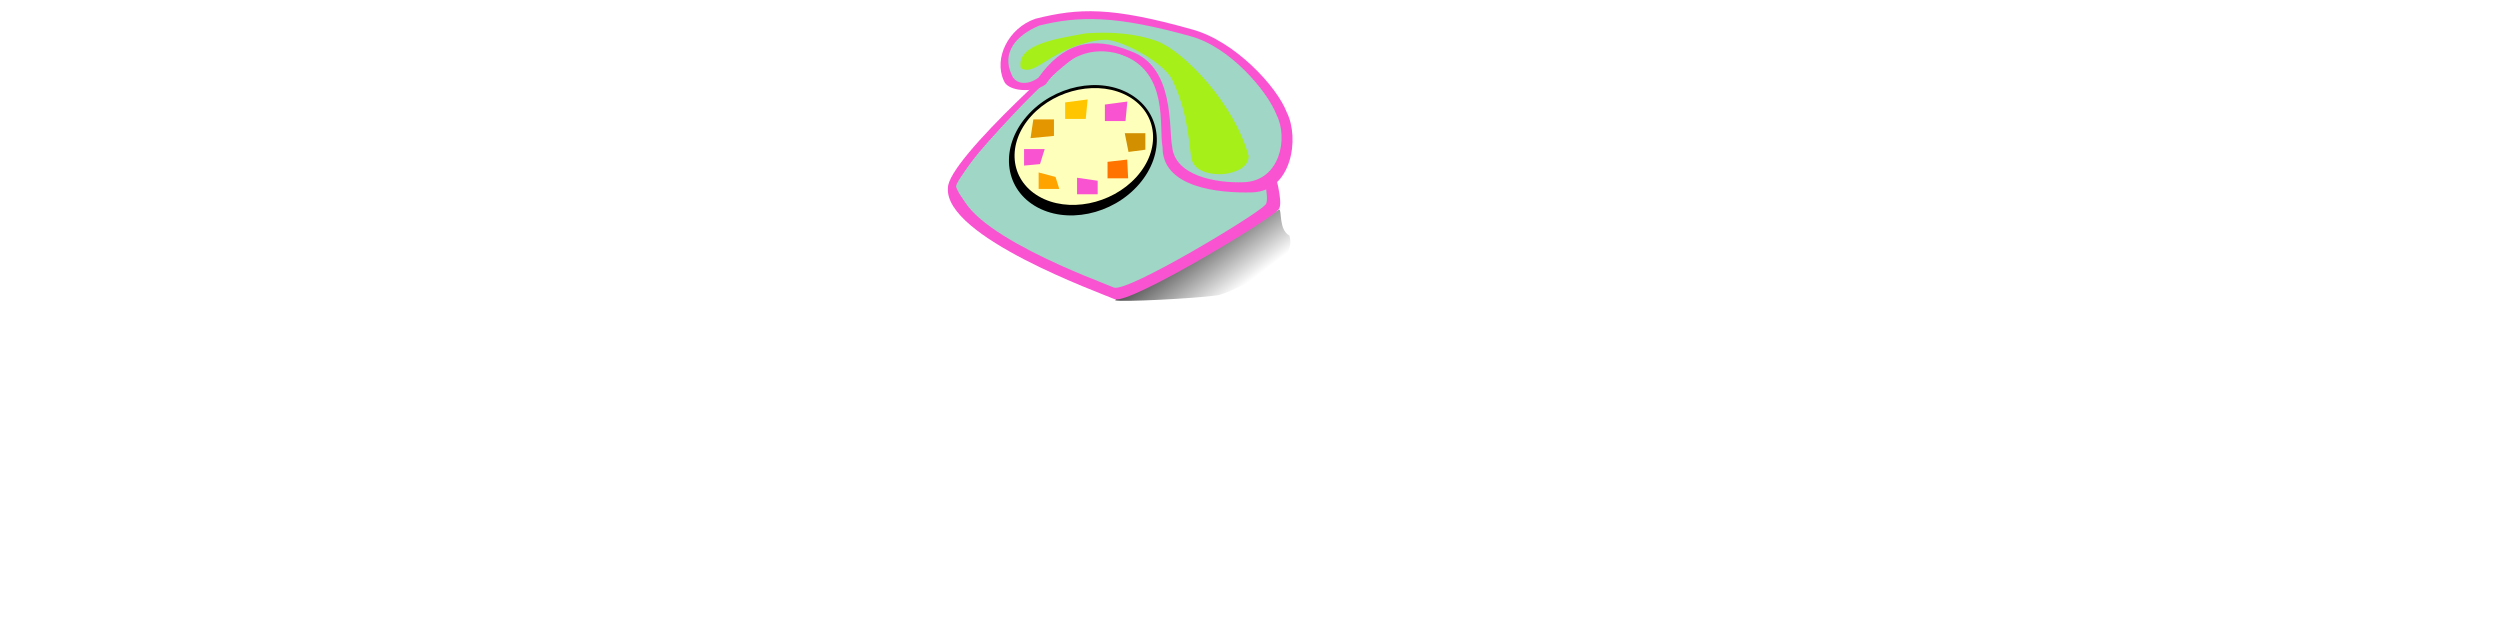
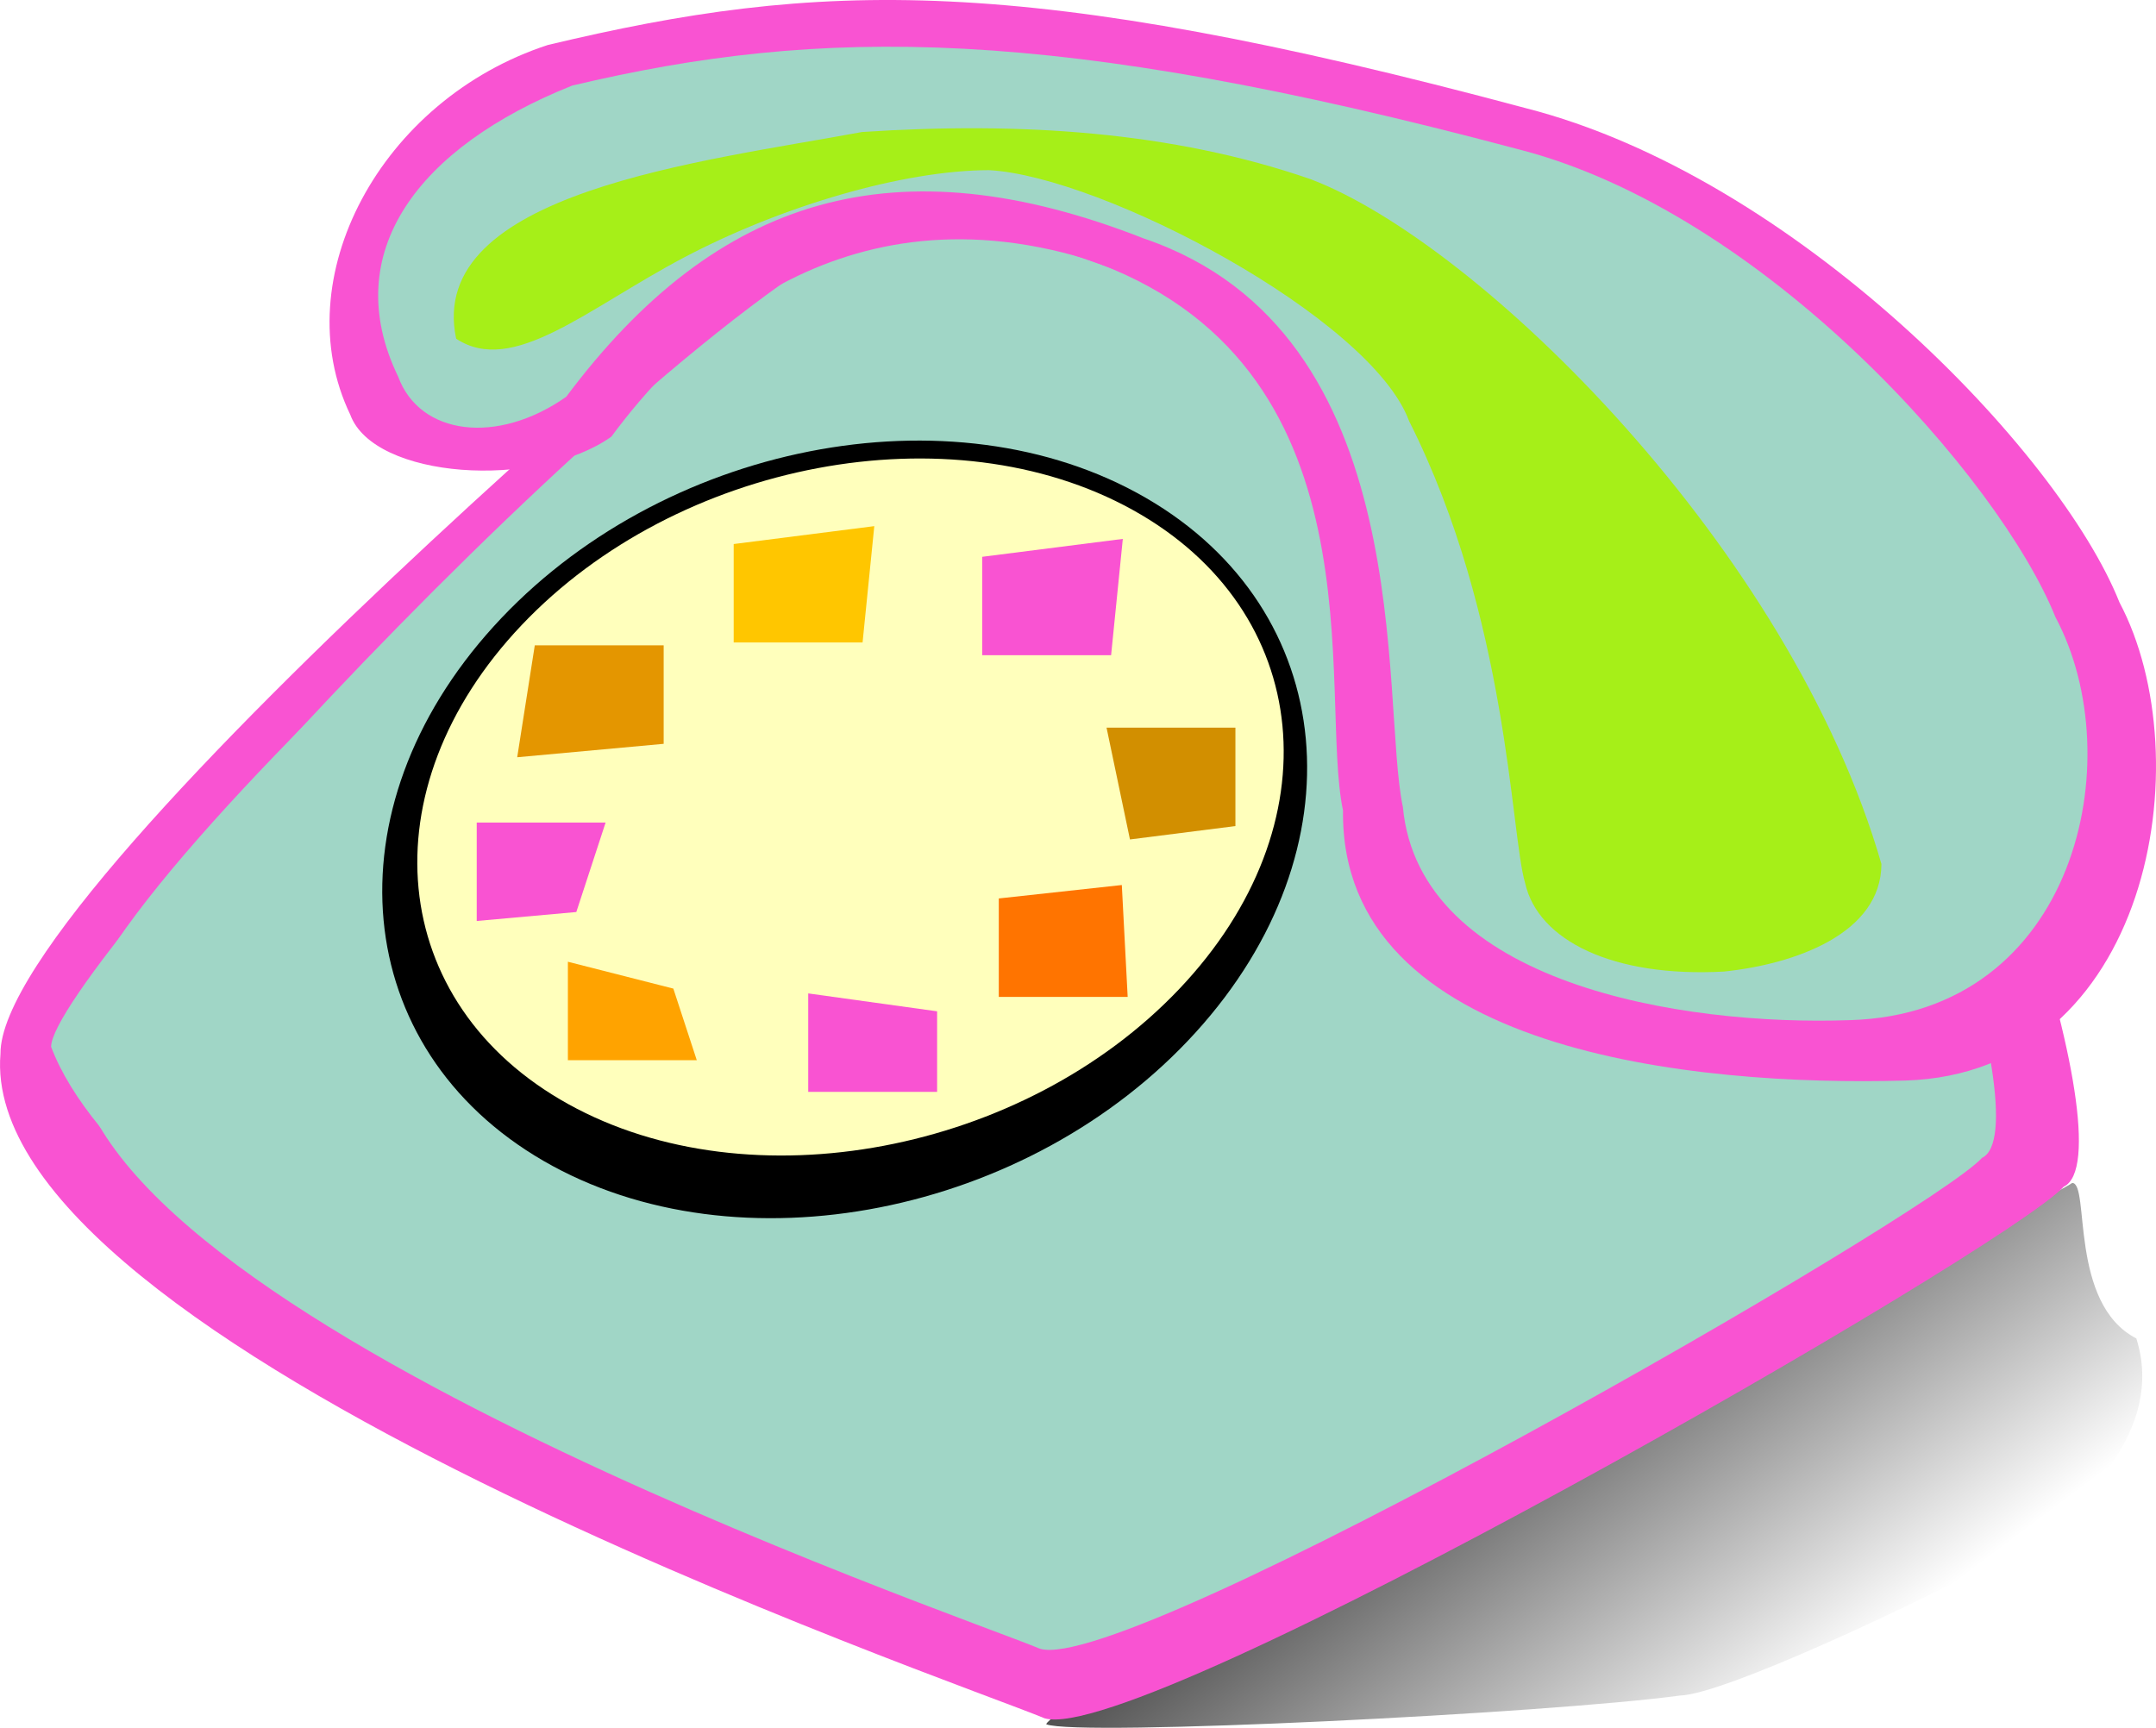
- <svg xmlns="http://www.w3.org/2000/svg" version="1.1" id="Calque_1" x="0px" y="0px" width="1920px" height="480px" viewBox="0 0 1920 480" enable-background="new 0 0 1920 480" xml:space="preserve">
-   <linearGradient id="SVGID_1_" gradientUnits="userSpaceOnUse" x1="-1.994" y1="481.057" x2="-1.752" y2="480.86" gradientTransform="matrix(237.4251 0 0 -146.0174 1375.537 70429.891)">
+ <svg xmlns="http://www.w3.org/2000/svg" version="1.1" id="Calque_1" x="0px" y="0px" width="45.266px" height="36.28px" viewBox="727.945 8.609 45.266 36.28" enable-background="new 727.945 8.609 45.266 36.28" xml:space="preserve">
+   <linearGradient id="SVGID_1_" gradientUnits="userSpaceOnUse" x1="-4.375" y1="-1.19" x2="-4.333" y2="-1.155" gradientTransform="matrix(237.4251 0 0 146.0174 1796.537 211.3596)">
    <stop offset="0" style="stop-color:#000000;stop-opacity:0.761" />
    <stop offset="1" style="stop-color:#000000;stop-opacity:0" />
  </linearGradient>
-   <path fill="url(#SVGID_1_)" d="M982.389,160.914c2.191,0-0.446,15.534,7.873,20.018c3.635,12.061-7.264,21.727-12.247,25.951  c-15.129,8.571-38.541,19.872-43.741,20.018c-16.154,2.303-73.991,5.309-77.858,3.708c1.14-4.105,120.462-65.803,125.972-69.693  L982.389,160.914z" />
-   <path fill="#F953D2" d="M856.198,229.832C845.292,225.037,725.015,181.959,728,144.28c-0.142-22.463,104.511-114.333,108.871-116.51  c5.531-3.473,110.68,48.254,118.024,52.958c14.253,13.16,34.57,76.602,26.455,80.66c-7.122,8.148-113.292,72.202-125.151,68.438  V229.832z" />
-   <path fill="#A0D6C6" d="M855.645,220.883c-10.08-4.428-121.251-44.211-118.49-79.005c-0.131-20.746,96.595-105.59,100.625-107.598  c5.112-3.207,102.298,44.563,109.088,48.908c13.173,12.154,31.95,70.741,24.451,74.489c-6.584,7.524-104.711,66.677-115.668,63.204  L855.645,220.883z" />
-   <path fill="#A0D6C6" d="M915.525,78.857c-4.317-18.071-53.471-39.128-75.669-42.97c-27.104,8.504-105.637,97.895-105.637,107.499  c9.628,26.726,73.742,61.407,117.994,73.745c1.222,1.631,74.27-119.157,63.313-138.268V78.857z" />
-   <path d="M868.636,72.707c23.801,14.436,26.54,45.248,6.118,68.823s-56.273,30.979-80.072,16.543  c-23.799-14.436-26.541-45.248-6.119-68.823C808.986,65.677,844.837,58.27,868.636,72.707L868.636,72.707z" />
-   <path fill="#FFFFBC" d="M867.013,74.25c22.294,12.941,24.859,40.562,5.73,61.692c-19.128,21.13-52.708,27.77-75.003,14.829  c-22.296-12.94-24.859-40.561-5.73-61.691C811.139,67.949,844.717,61.31,867.013,74.25L867.013,74.25z" />
-   <path fill="#F953D2" d="M988.19,86.162c-7.419-19.536-39.888-54.825-72.945-63.642c-61.935-17.408-86.67-16.471-120.04-8.116  c-20.544,7.033-32.279,30.091-24.254,47.598c2.886,8.274,22.837,9.682,32.056,2.835c7.646-10.828,26.728-32.834,58.214-22.907  c37.019,13.298,28.575,55.915,31.626,71.021c-0.369,31.178,43.21,35.541,69.009,34.784c30.113-0.951,36.484-41.513,26.334-61.576  V86.162z" />
-   <path fill="#A0D6C6" d="M980.33,88.065c-6.821-17.824-35.741-52.249-66.136-60.29c-56.949-15.882-85.308-15.771-115.991-8.147  c-18.891,7.902-28.745,21.506-21.367,37.479c2.653,7.55,12.157,8.837,20.635,2.591c18.542-26.012,40.546-32.891,70.937-20.376  c34.04,12.132,28.983,59.404,31.788,73.187c2.014,22.675,34.051,28.229,54.944,27.438  C982.828,139.077,989.661,106.369,980.33,88.065L980.33,88.065z" />
-   <path fill="#FFC600" d="M818.028,78.657v12.675h15.828l1.439-14.979L818.028,78.657L818.028,78.657z" />
-   <path fill="#E49600" d="M793.608,91.696l-2.159,14.403l17.986-1.728V91.696H793.608L793.608,91.696z" />
-   <path fill="#F953D2" d="M848.549,80.291v12.674h15.828l1.439-14.979L848.549,80.291L848.549,80.291z" />
-   <path fill="#D28F00" d="M863.811,102.285l2.878,14.403l12.95-1.728v-12.674L863.811,102.285L863.811,102.285z" />
-   <path fill="#F953D2" d="M786.481,114.507v12.675l12.231-1.152l3.597-11.522H786.481L786.481,114.507z" />
-   <path fill="#FFA300" d="M797.675,132.433v12.674h15.828l-2.878-9.218L797.675,132.433L797.675,132.433z" />
-   <path fill="#F953D2" d="M827.182,136.507v12.674h15.828v-10.37L827.182,136.507L827.182,136.507z" />
-   <path fill="#FF7400" d="M850.583,124.284v12.675h15.828l-0.719-14.403L850.583,124.284L850.583,124.284z" />
-   <path fill="#A6EF18" d="M958.962,119.841c-0.026,8.955-10.593,12.904-19.333,13.851c-13.607,0.787-22.842-3.993-24.419-11.407  c-1.798-6.357-2.034-34.055-14.244-59.478c-4.69-13.322-37.658-31.517-51.57-32.293c-10.518,0.019-25.428,4.597-37.416,11.223  c-11.989,6.626-21.055,15.301-28.022,10.479c-3.814-18.891,30.463-22.827,49.843-26.61c19.379-1.339,38.107-0.082,55.086,6.077  c20.73,8.244,58.883,47.505,70.078,88.161L958.962,119.841z" />
+   <path fill="url(#SVGID_1_)" d="M771.452,33.449c0.375,0-0.076,2.533,1.346,3.265c0.622,1.967-1.242,3.544-2.094,4.233  c-2.587,1.398-6.59,3.241-7.48,3.265c-2.762,0.375-12.651,0.866-13.313,0.604C750.107,44.147,770.51,34.084,771.452,33.449  L771.452,33.449z" />
+   <path fill="#F953D2" d="M749.875,44.69c-1.865-0.782-22.431-7.808-21.92-13.953c-0.024-3.664,17.87-18.647,18.616-19.002  c0.946-0.567,18.925,7.87,20.181,8.637c2.438,2.146,5.911,12.494,4.523,13.155C770.057,34.856,751.903,45.302,749.875,44.69  L749.875,44.69L749.875,44.69z" />
+   <path fill="#A0D6C6" d="M749.78,43.23c-1.723-0.722-20.732-7.21-20.26-12.885c-0.023-3.384,16.517-17.221,17.205-17.549  c0.875-0.523,17.492,7.268,18.653,7.977c2.252,1.982,5.463,11.538,4.181,12.149C768.434,34.149,751.655,43.796,749.78,43.23  L749.78,43.23z" />
+   <path fill="#A0D6C6" d="M760.02,20.066c-0.738-2.947-9.144-6.381-12.939-7.008c-4.634,1.387-18.063,15.966-18.063,17.532  c1.646,4.359,12.609,10.015,20.176,12.027C749.402,42.885,761.893,23.184,760.02,20.066L760.02,20.066L760.02,20.066z" />
+   <path d="M752.002,19.063c4.069,2.354,4.538,7.38,1.046,11.225c-3.492,3.845-9.622,5.053-13.691,2.698s-4.538-7.38-1.046-11.225  C741.803,17.917,747.932,16.709,752.002,19.063L752.002,19.063z" />
+   <path fill="#FFFFBC" d="M751.724,19.315c3.812,2.11,4.251,6.615,0.98,10.061c-3.271,3.446-9.012,4.53-12.825,2.419  c-3.813-2.11-4.25-6.615-0.98-10.062C742.17,18.287,747.912,17.204,751.724,19.315L751.724,19.315z" />
+   <path fill="#F953D2" d="M772.444,21.258c-1.268-3.187-6.82-8.942-12.473-10.38c-10.59-2.839-14.819-2.687-20.525-1.324  c-3.513,1.147-5.519,4.908-4.147,7.763c0.494,1.349,3.905,1.579,5.481,0.462c1.308-1.766,4.57-5.355,9.954-3.736  c6.33,2.169,4.886,9.12,5.408,11.583c-0.063,5.085,7.388,5.797,11.8,5.673C773.09,31.145,774.18,24.53,772.444,21.258  L772.444,21.258z" />
+   <path fill="#A0D6C6" d="M771.1,21.568c-1.167-2.907-6.111-8.521-11.309-9.833c-9.737-2.59-14.586-2.572-19.833-1.329  c-3.23,1.289-4.915,3.507-3.653,6.113c0.454,1.231,2.079,1.441,3.528,0.422c3.171-4.242,6.934-5.364,12.13-3.323  c5.82,1.979,4.956,9.688,5.436,11.937c0.344,3.698,5.822,4.604,9.395,4.475C771.527,29.888,772.695,24.553,771.1,21.568  L771.1,21.568z" />
+   <path fill="#FFC600" d="M743.349,20.033v2.067h2.706l0.246-2.443L743.349,20.033L743.349,20.033z" />
+   <path fill="#E49600" d="M739.173,22.16l-0.369,2.35l3.075-0.282V22.16H739.173L739.173,22.16z" />
+   <path fill="#F953D2" d="M748.567,20.301v2.067h2.706l0.246-2.443L748.567,20.301L748.567,20.301z" />
+   <path fill="#D28F00" d="M751.177,23.887l0.492,2.349l2.214-0.281v-2.067H751.177L751.177,23.887z" />
+   <path fill="#F953D2" d="M737.954,25.881v2.067l2.091-0.188l0.615-1.879L737.954,25.881L737.954,25.881z" />
+   <path fill="#FFA300" d="M739.868,28.804v2.067h2.706l-0.492-1.503L739.868,28.804L739.868,28.804z" />
+   <path fill="#F953D2" d="M744.914,29.469v2.067h2.706v-1.691L744.914,29.469L744.914,29.469z" />
+   <path fill="#FF7400" d="M748.915,27.475v2.067h2.706l-0.123-2.349L748.915,27.475L748.915,27.475z" />
+   <path fill="#A6EF18" d="M767.446,26.751c-0.004,1.46-1.811,2.104-3.306,2.259c-2.327,0.128-3.905-0.651-4.175-1.86  c-0.307-1.037-0.348-5.554-2.436-9.701c-0.802-2.172-6.439-5.14-8.818-5.267c-1.798,0.003-4.348,0.75-6.398,1.83  c-2.05,1.081-3.6,2.496-4.791,1.709c-0.652-3.081,5.209-3.723,8.522-4.34c3.313-0.219,6.516-0.014,9.419,0.991  C759.009,13.717,765.533,20.12,767.446,26.751L767.446,26.751z" />
</svg>
